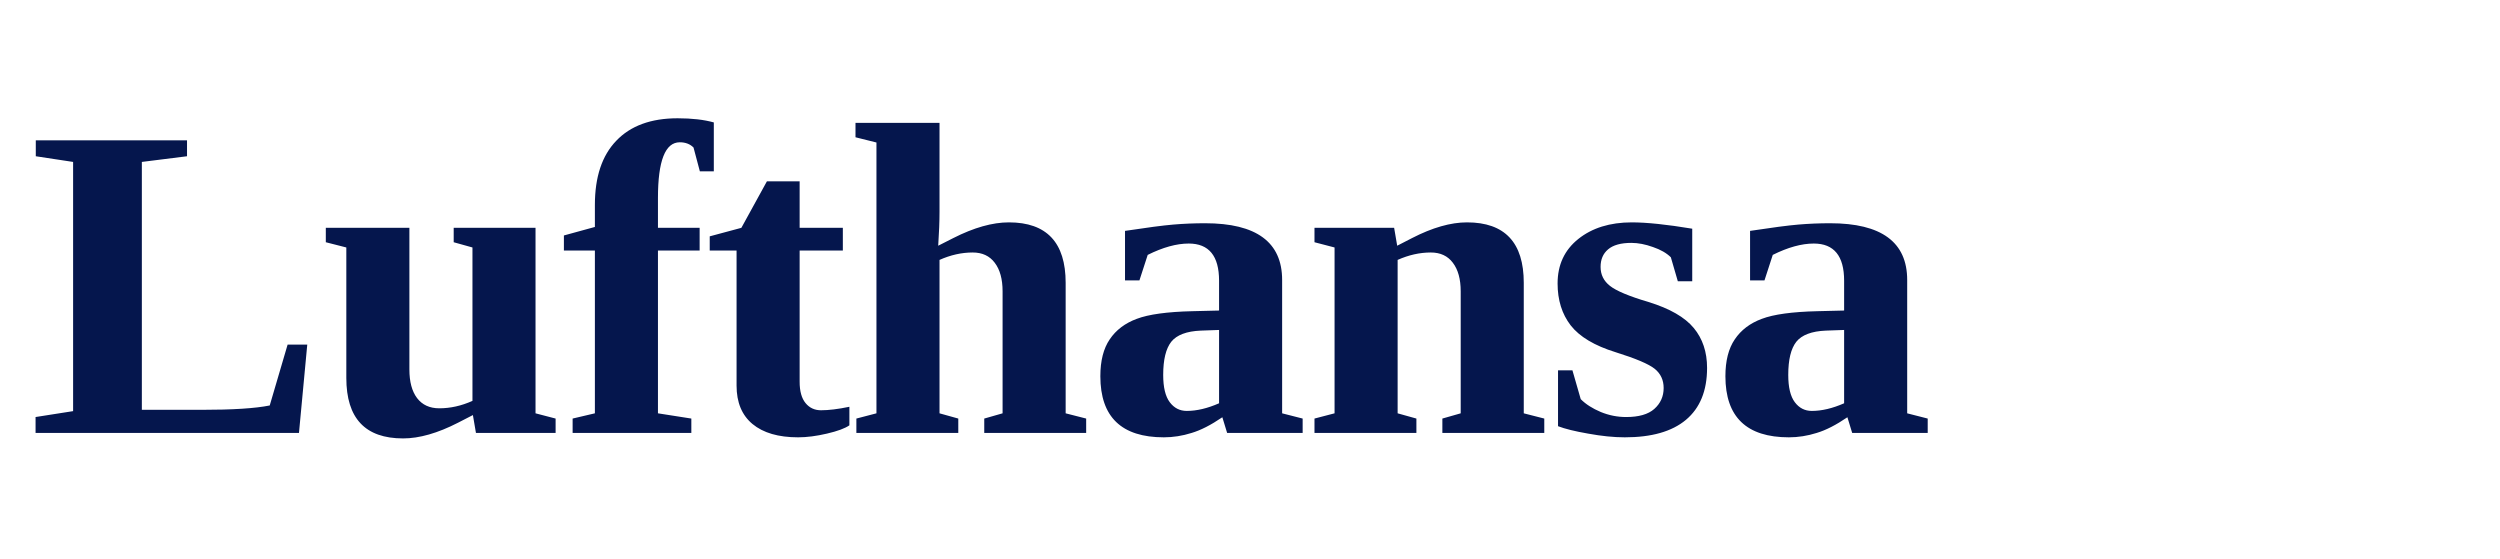
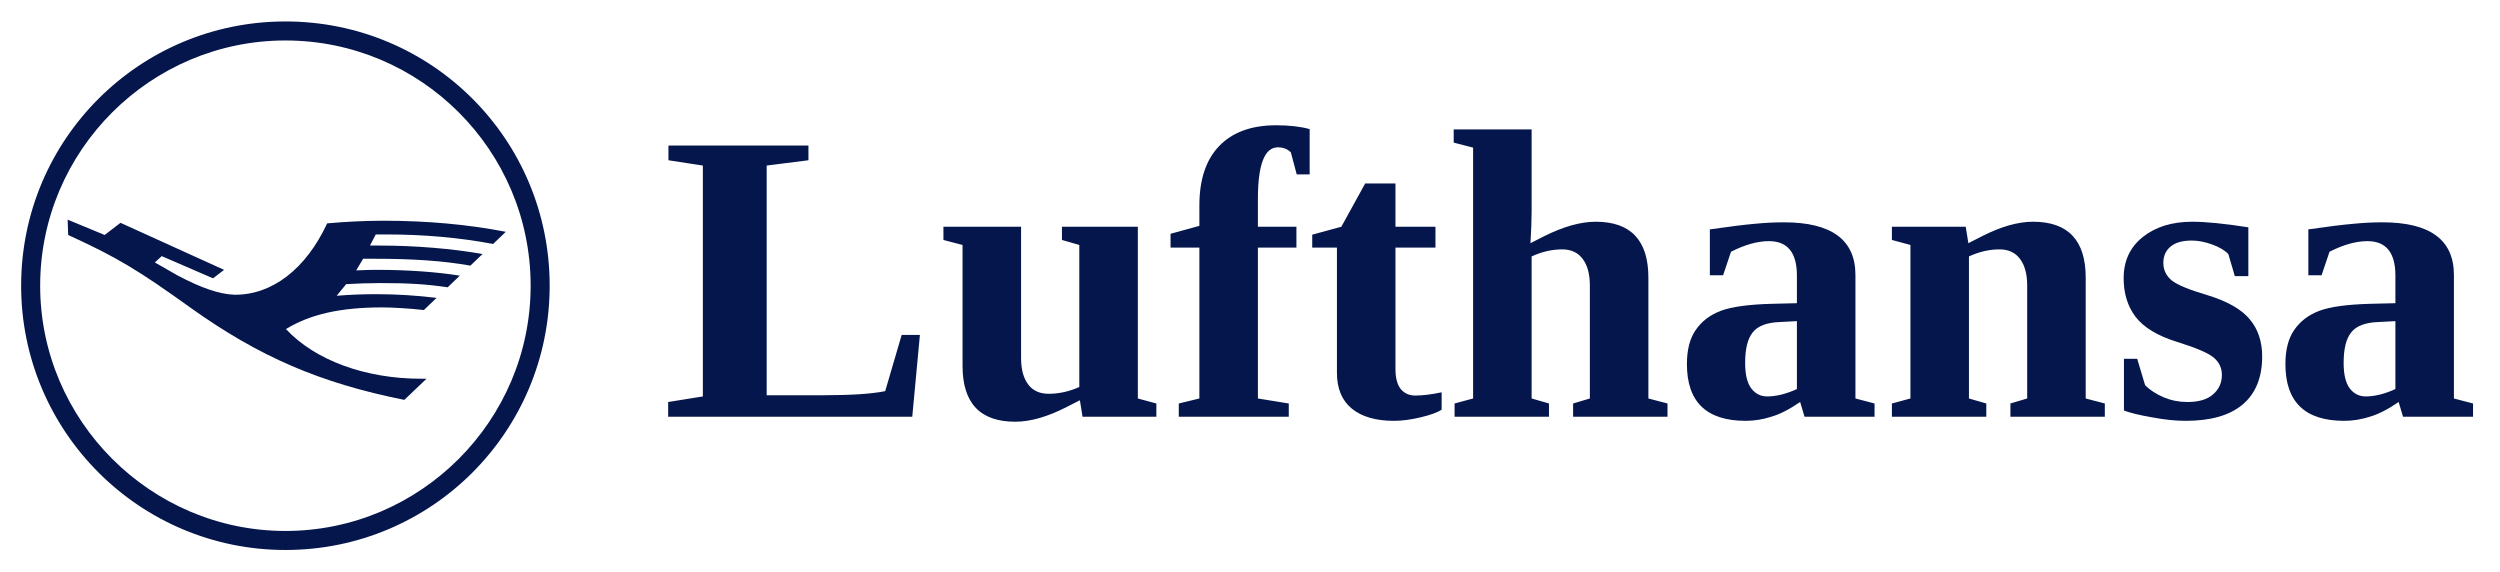
- <svg xmlns="http://www.w3.org/2000/svg" width="179" height="40" viewBox="0 0 179 40">
-   <text x="2" y="31" font-family="Georgia, Times New Roman, serif" font-size="32" font-weight="700" font-style="normal" letter-spacing="-0.5" fill="#05164D" textLength="175" lengthAdjust="spacingAndGlyphs">Lufthansa</text>
+ <svg xmlns="http://www.w3.org/2000/svg" width="175" height="40" viewBox="-1.123 -0.123 132.821 30.326" role="img" aria-label="lufthansa logo">
+   <g transform="translate(0,1) scale(1.17)">
+     <path fill="#05164D" d="M24,12c0-6.648-5.352-12-12-12C5.376,0,0,5.352,0,12c0,6.624,5.376,12,12,12C18.648,24,24,18.624,24,12z M23.136,12c0,6.12-4.992,11.136-11.136,11.136C5.88,23.136,0.864,18.121,0.864,12C0.864,5.856,5.88,0.864,12,0.864 C18.144,0.864,23.136,5.856,23.136,12z M16.248,11.28c-0.264,0-0.6,0-1.032,0.024l0.312-0.528h0.504c1.8,0,3.144,0.096,4.368,0.312 l0.552-0.528c-1.368-0.24-3.024-0.384-4.704-0.384H15.84l0.264-0.504h0.456c1.752,0,3.336,0.144,4.872,0.432l0.576-0.552 c-1.728-0.336-3.576-0.503-5.568-0.503c-0.849,0.003-1.698,0.043-2.544,0.12c-0.96,2.063-2.496,3.264-4.224,3.24 C9,12.384,8.159,12.097,7.08,11.52l-1.008-0.576l0.312-0.288l2.328,1.008l0.504-0.384L4.512,9.144l-0.72,0.552L2.112,9l0.024,0.696 c2.256,1.032,3.192,1.608,5.568,3.312c3.096,2.208,5.856,3.408,9.696,4.176l1.008-0.96h-0.24c-2.544,0-4.824-0.84-6.144-2.256 c1.104-0.672,2.471-0.983,4.368-0.983c0.504,0,1.224,0.047,1.896,0.119l0.576-0.552c-0.9-0.11-1.805-0.166-2.712-0.168 c-0.609-0.001-1.217,0.023-1.824,0.072l0.432-0.528c0.511-0.03,1.024-0.046,1.536-0.048c1.272,0,2.112,0.048,3.072,0.192 l0.552-0.528C18.912,11.377,17.52,11.28,16.248,11.28z" />
+   </g>
+   <text x="34" y="22" font-family="Georgia, Times New Roman, serif" font-weight="700" font-size="22" fill="#05164D">Lufthansa</text>
</svg>
